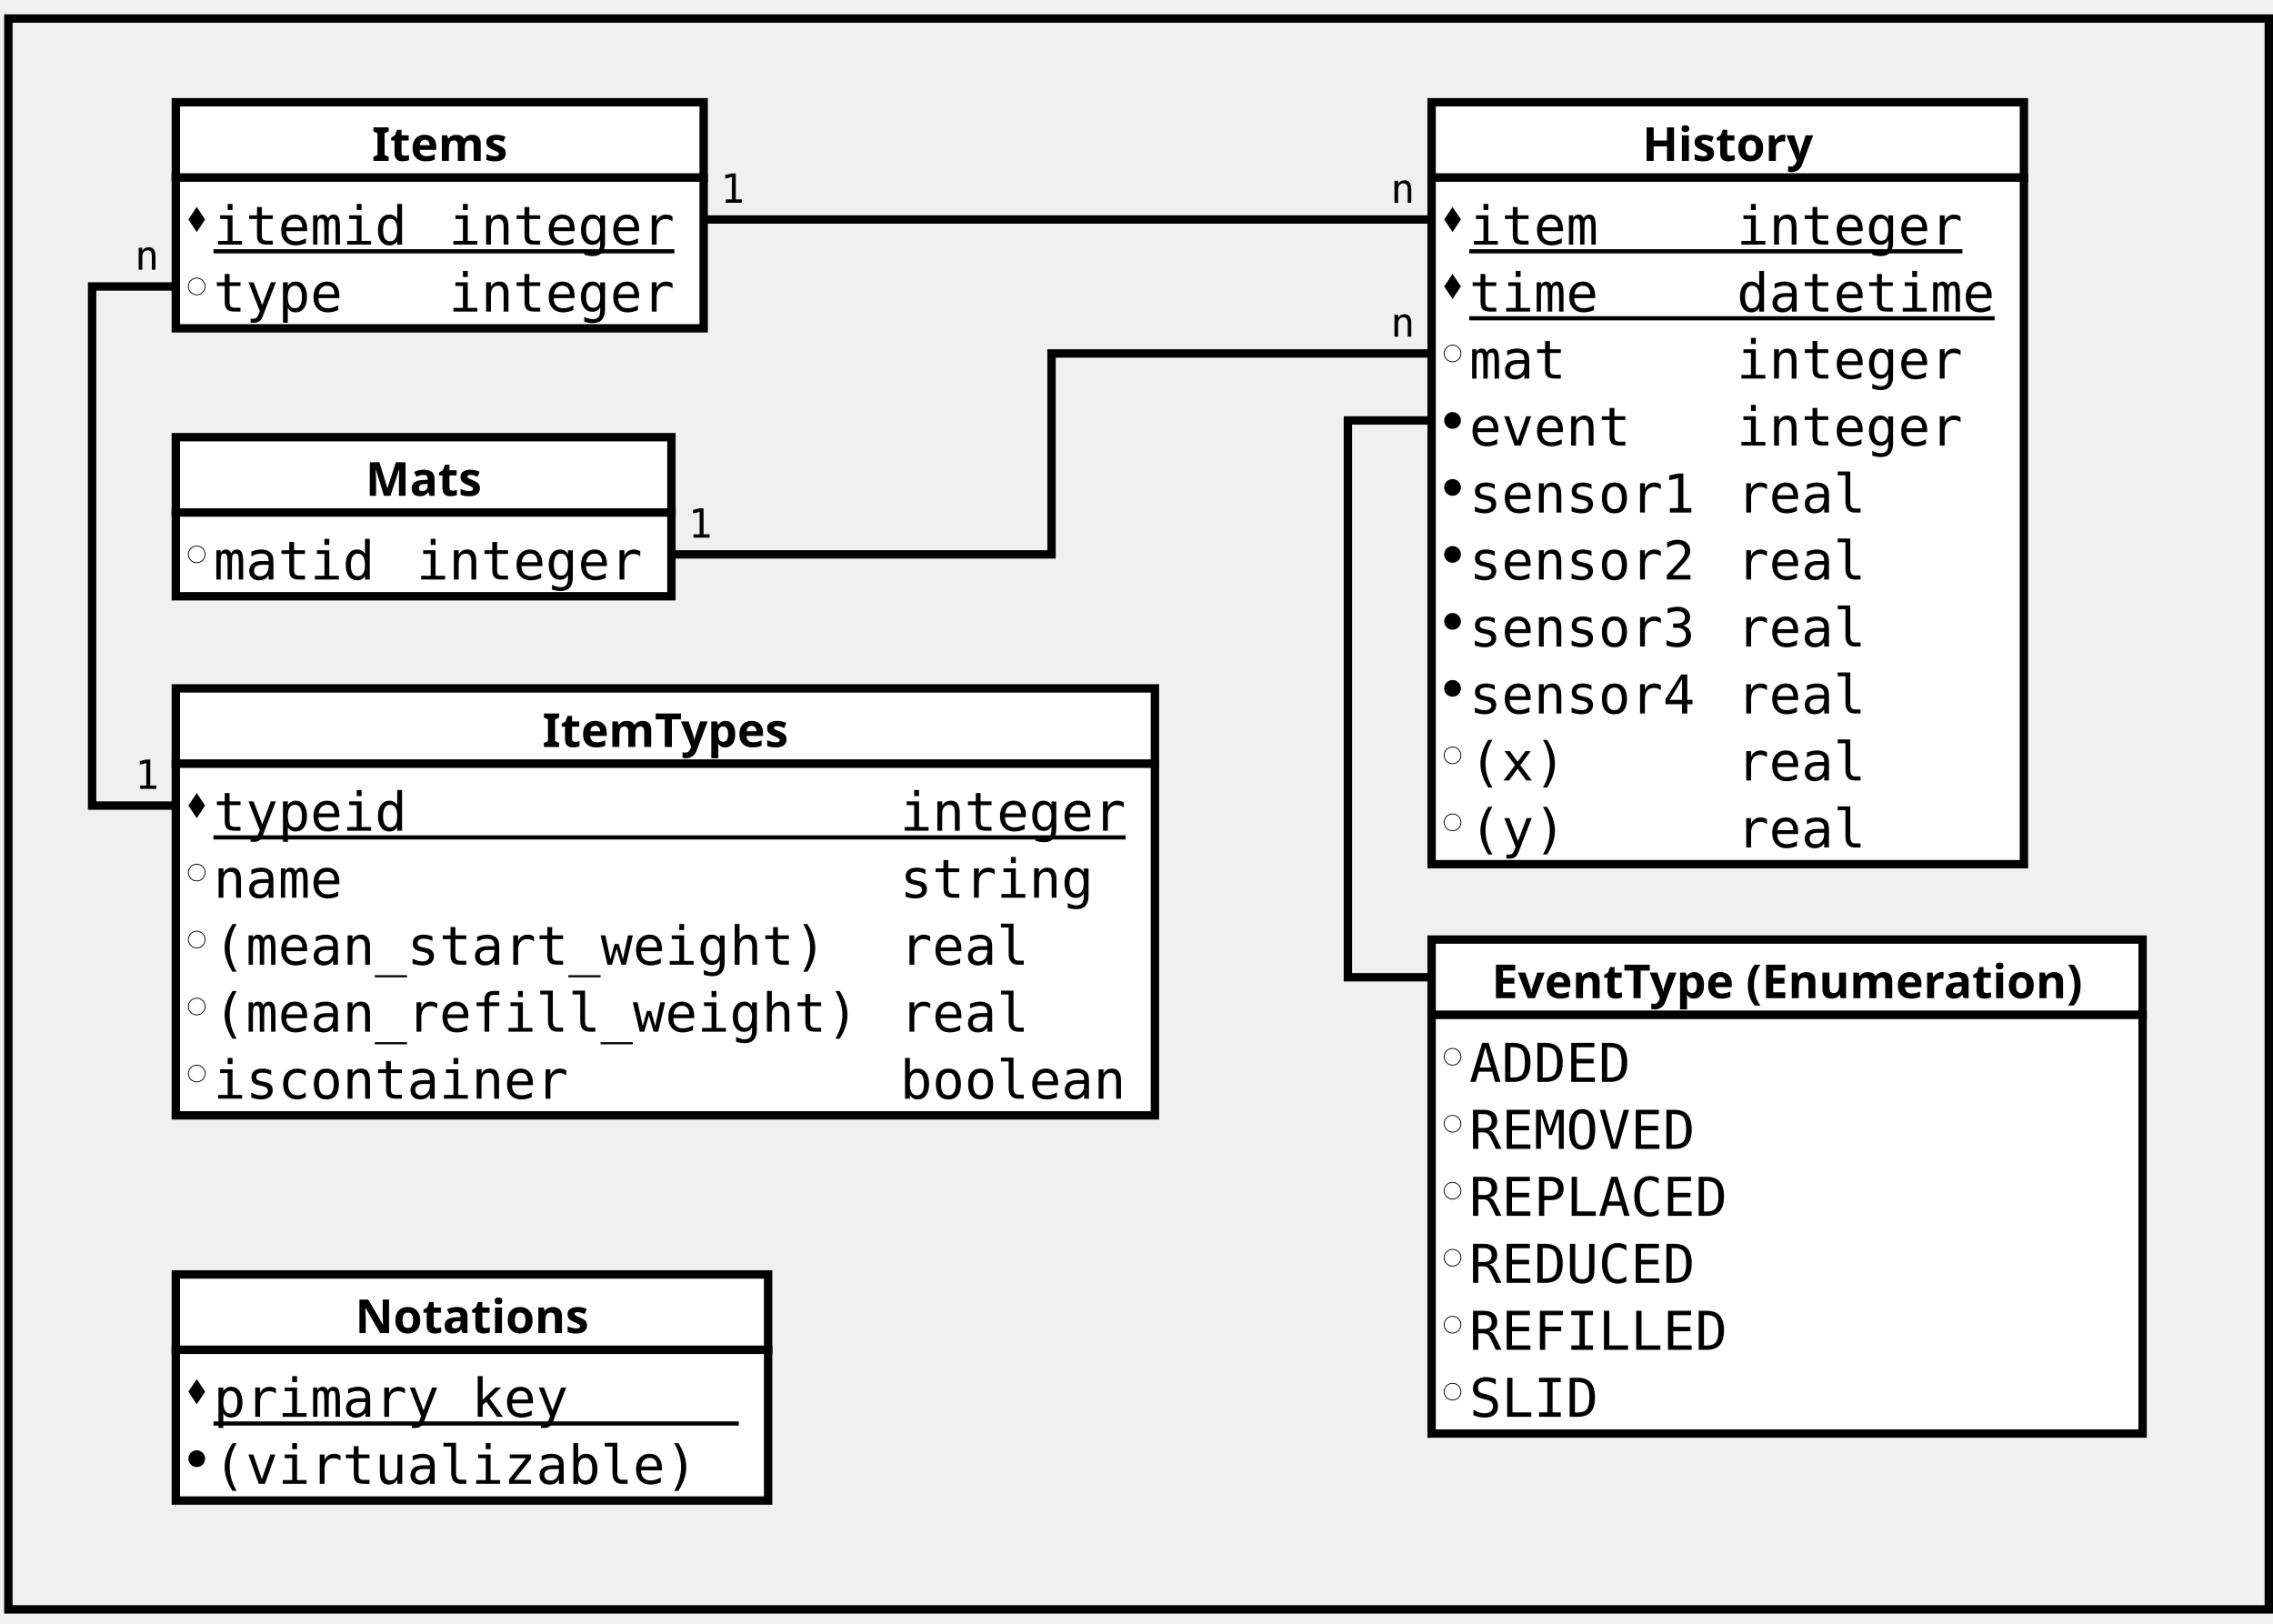
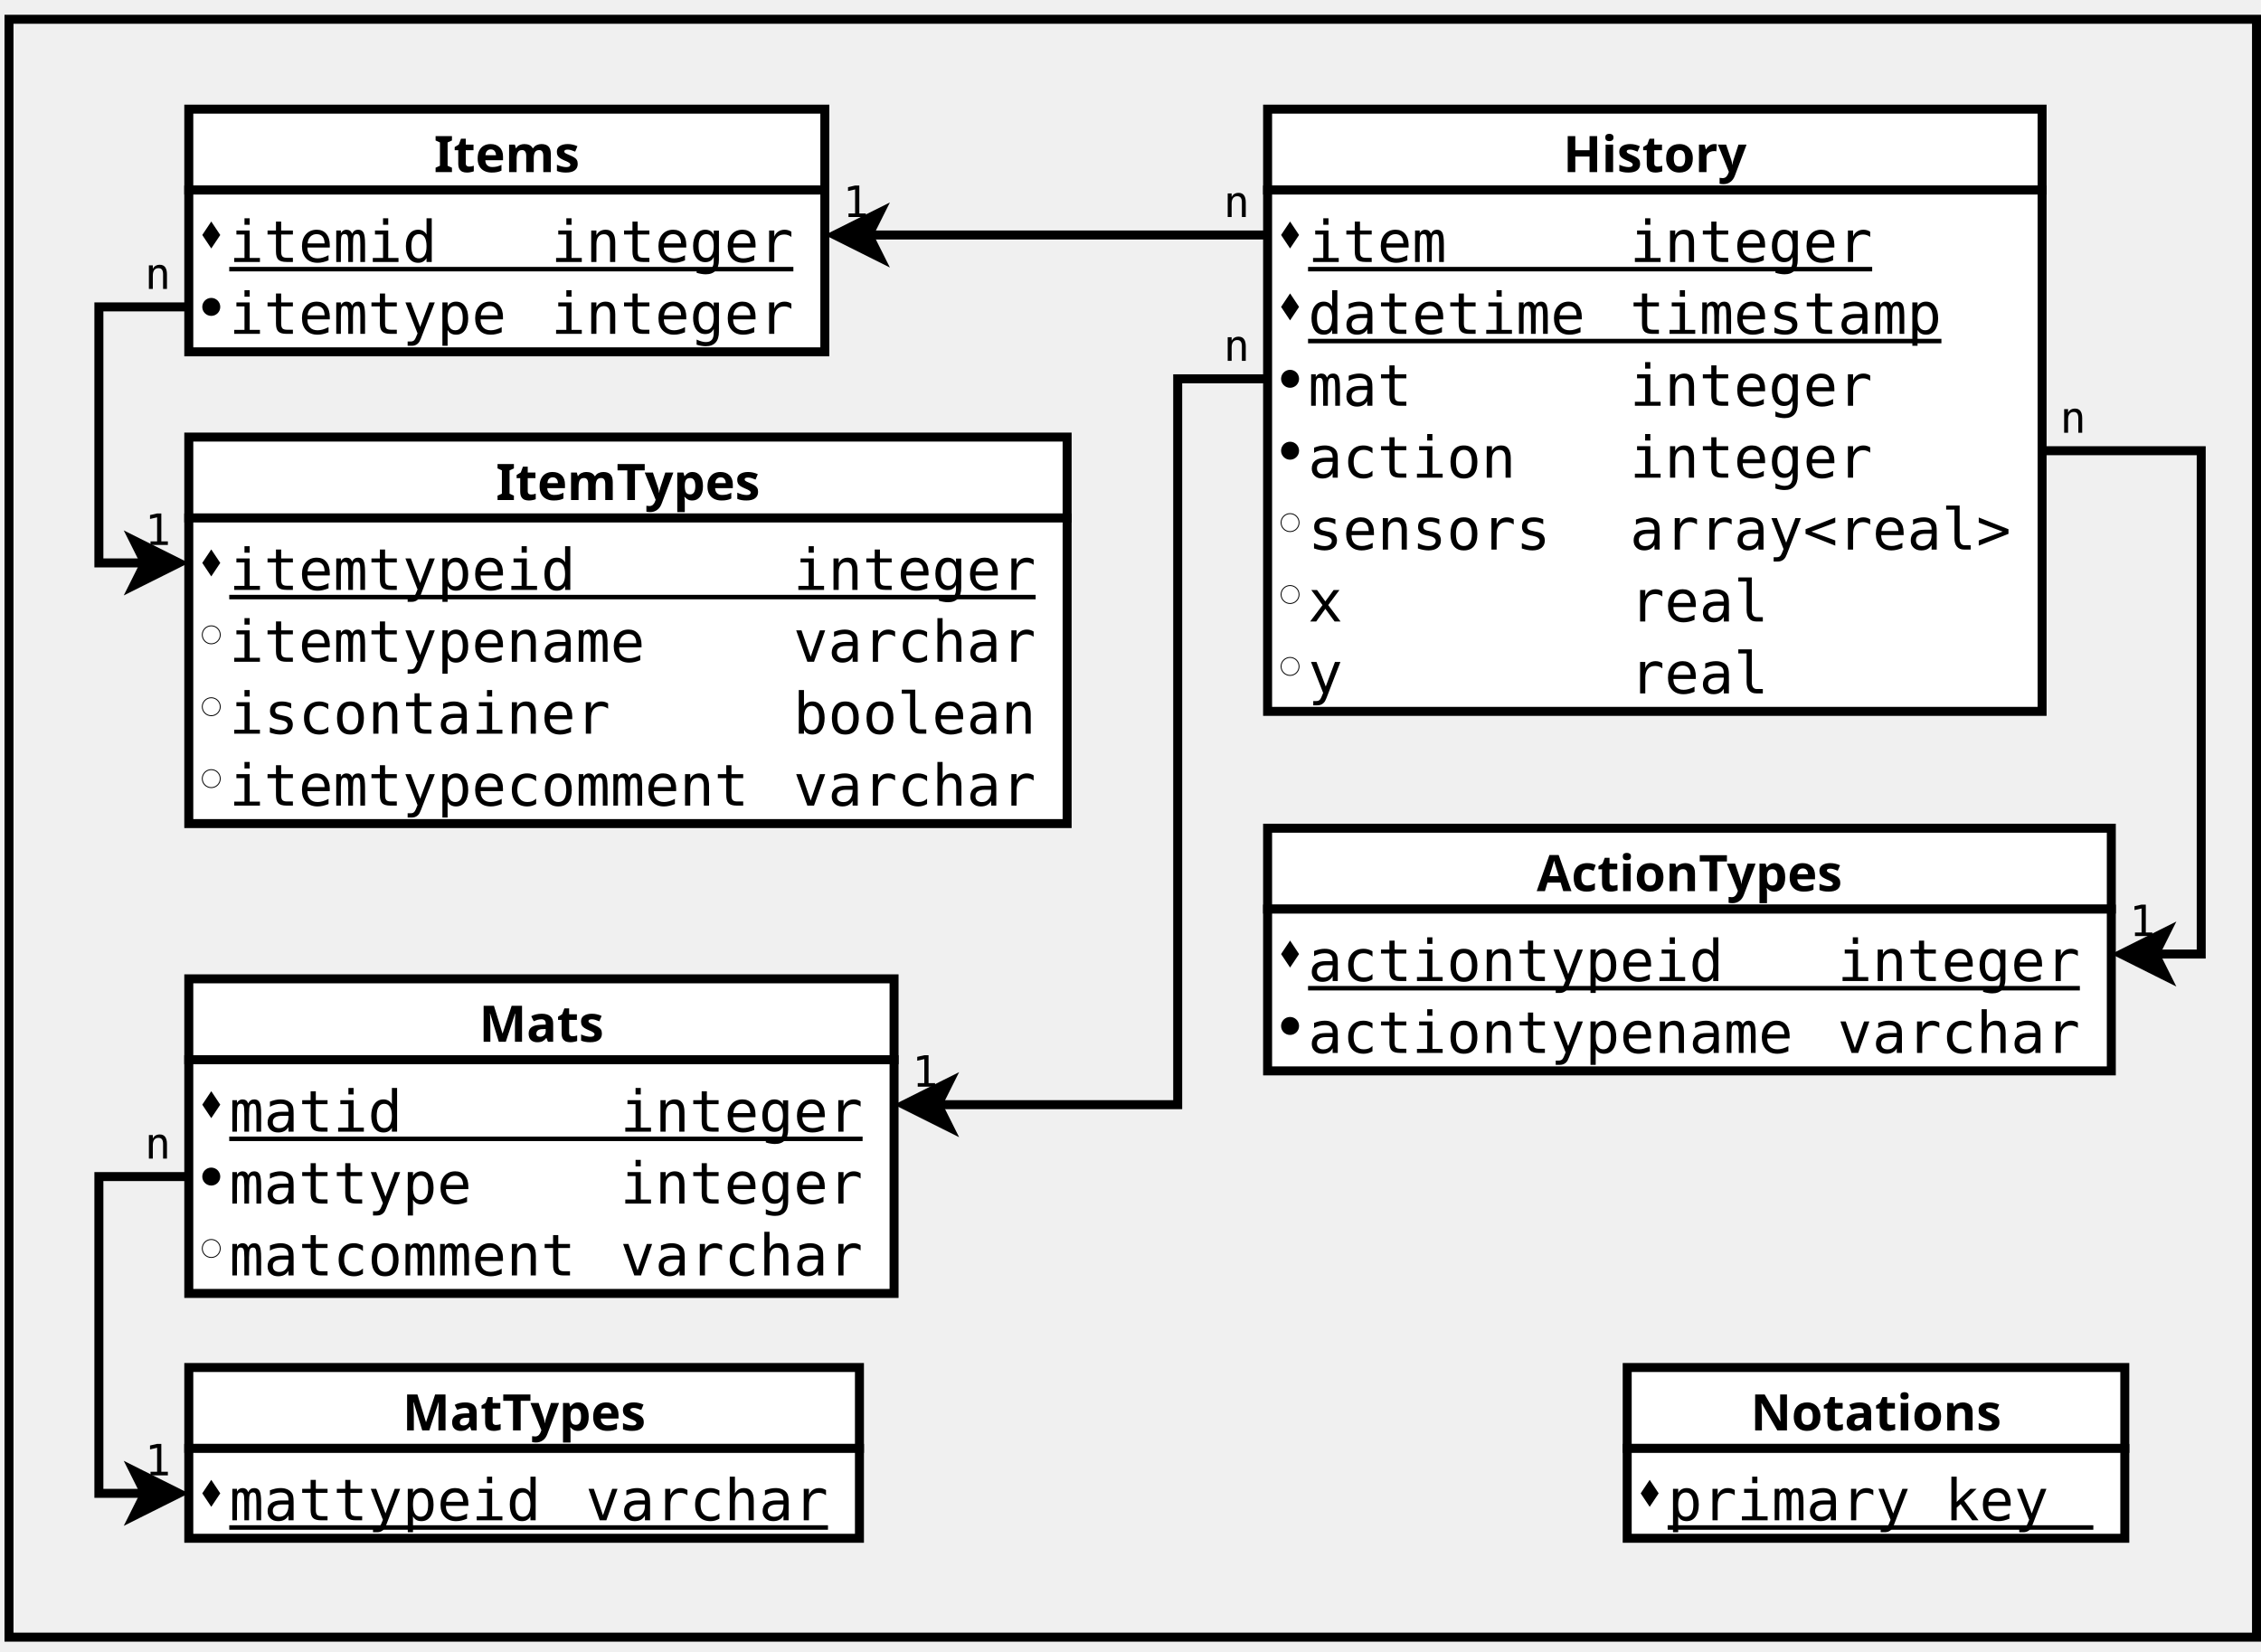
- <svg xmlns="http://www.w3.org/2000/svg" width="28cm" height="20cm" viewBox="-2 18 543 383">
-   <rect style="fill: none; fill-opacity:0; stroke-width: 2; stroke: #000000" x="0" y="20" width="540" height="380" />
+ <svg xmlns="http://www.w3.org/2000/svg" width="26cm" height="19cm" viewBox="-2 -2 503 363">
  <g>
-     <rect style="fill: #ffffff" x="340" y="40" width="141.5" height="18" />
-     <rect style="fill: none; fill-opacity:0; stroke-width: 2; stroke: #000000" x="340" y="40" width="141.5" height="18" />
-     <text font-size="11.2" style="fill: #000000;text-anchor:middle;font-family:sans-serif;font-style:normal;font-weight:700" x="410.75" y="54">History</text>
-     <rect style="fill: #ffffff" x="340" y="58" width="141.5" height="164" />
-     <rect style="fill: none; fill-opacity:0; stroke-width: 2; stroke: #000000" x="340" y="58" width="141.5" height="164" />
-     <polygon style="fill: #000000" points="343,68 345,71 347,68 345,65 " />
-     <text font-size="12.8" style="fill: #000000;text-anchor:start;font-family:monospace;font-style:normal;font-weight:normal" x="349" y="74">item</text>
-     <text font-size="12.8" style="fill: #000000;text-anchor:start;font-family:monospace;font-style:normal;font-weight:normal" x="412.9" y="74">integer</text>
-     <line style="fill: none; fill-opacity:0; stroke-width: 1; stroke: #000000" x1="349" y1="75.6" x2="466.8" y2="75.6" />
-     <polygon style="fill: #000000" points="343,84 345,87 347,84 345,81 " />
-     <text font-size="12.8" style="fill: #000000;text-anchor:start;font-family:monospace;font-style:normal;font-weight:normal" x="349" y="90">time</text>
-     <text font-size="12.8" style="fill: #000000;text-anchor:start;font-family:monospace;font-style:normal;font-weight:normal" x="412.9" y="90">datetime</text>
-     <line style="fill: none; fill-opacity:0; stroke-width: 1; stroke: #000000" x1="349" y1="91.6" x2="474.5" y2="91.6" />
-     <ellipse style="fill: none; fill-opacity:0; stroke-width: 0.2; stroke: #000000" cx="345" cy="100" rx="2" ry="2" />
-     <text font-size="12.8" style="fill: #000000;text-anchor:start;font-family:monospace;font-style:normal;font-weight:normal" x="349" y="106">mat</text>
-     <text font-size="12.8" style="fill: #000000;text-anchor:start;font-family:monospace;font-style:normal;font-weight:normal" x="412.9" y="106">integer</text>
-     <ellipse style="fill: #000000" cx="345" cy="116" rx="2" ry="2" />
-     <text font-size="12.8" style="fill: #000000;text-anchor:start;font-family:monospace;font-style:normal;font-weight:normal" x="349" y="122">event</text>
-     <text font-size="12.8" style="fill: #000000;text-anchor:start;font-family:monospace;font-style:normal;font-weight:normal" x="412.9" y="122">integer</text>
-     <ellipse style="fill: #000000" cx="345" cy="132" rx="2" ry="2" />
-     <text font-size="12.8" style="fill: #000000;text-anchor:start;font-family:monospace;font-style:normal;font-weight:normal" x="349" y="138">sensor1</text>
-     <text font-size="12.8" style="fill: #000000;text-anchor:start;font-family:monospace;font-style:normal;font-weight:normal" x="412.9" y="138">real</text>
-     <ellipse style="fill: #000000" cx="345" cy="148" rx="2" ry="2" />
-     <text font-size="12.8" style="fill: #000000;text-anchor:start;font-family:monospace;font-style:normal;font-weight:normal" x="349" y="154">sensor2</text>
-     <text font-size="12.8" style="fill: #000000;text-anchor:start;font-family:monospace;font-style:normal;font-weight:normal" x="412.9" y="154">real</text>
-     <ellipse style="fill: #000000" cx="345" cy="164" rx="2" ry="2" />
-     <text font-size="12.8" style="fill: #000000;text-anchor:start;font-family:monospace;font-style:normal;font-weight:normal" x="349" y="170">sensor3</text>
-     <text font-size="12.8" style="fill: #000000;text-anchor:start;font-family:monospace;font-style:normal;font-weight:normal" x="412.9" y="170">real</text>
-     <ellipse style="fill: #000000" cx="345" cy="180" rx="2" ry="2" />
-     <text font-size="12.8" style="fill: #000000;text-anchor:start;font-family:monospace;font-style:normal;font-weight:normal" x="349" y="186">sensor4</text>
-     <text font-size="12.8" style="fill: #000000;text-anchor:start;font-family:monospace;font-style:normal;font-weight:normal" x="412.9" y="186">real</text>
-     <ellipse style="fill: none; fill-opacity:0; stroke-width: 0.2; stroke: #000000" cx="345" cy="196" rx="2" ry="2" />
-     <text font-size="12.8" style="fill: #000000;text-anchor:start;font-family:monospace;font-style:normal;font-weight:normal" x="349" y="202">(x)</text>
-     <text font-size="12.8" style="fill: #000000;text-anchor:start;font-family:monospace;font-style:normal;font-weight:normal" x="412.9" y="202">real</text>
-     <ellipse style="fill: none; fill-opacity:0; stroke-width: 0.2; stroke: #000000" cx="345" cy="212" rx="2" ry="2" />
-     <text font-size="12.8" style="fill: #000000;text-anchor:start;font-family:monospace;font-style:normal;font-weight:normal" x="349" y="218">(y)</text>
-     <text font-size="12.8" style="fill: #000000;text-anchor:start;font-family:monospace;font-style:normal;font-weight:normal" x="412.9" y="218">real</text>
+     <rect style="fill: none; fill-opacity:0; stroke-width: 2; stroke: #000000" x="0" y="0" width="500" height="360" />
+     <text font-size="12.8" style="fill: #000000;text-anchor:middle;font-family:sans-serif;font-style:normal;font-weight:normal" x="250" y="183.9">
+       <tspan x="250" y="183.9" />
+     </text>
  </g>
  <g>
-     <rect style="fill: #ffffff" x="40" y="40" width="126.1" height="18" />
-     <rect style="fill: none; fill-opacity:0; stroke-width: 2; stroke: #000000" x="40" y="40" width="126.1" height="18" />
-     <text font-size="11.2" style="fill: #000000;text-anchor:middle;font-family:sans-serif;font-style:normal;font-weight:700" x="103.05" y="54">Items</text>
-     <rect style="fill: #ffffff" x="40" y="58" width="126.1" height="36" />
-     <rect style="fill: none; fill-opacity:0; stroke-width: 2; stroke: #000000" x="40" y="58" width="126.1" height="36" />
-     <polygon style="fill: #000000" points="43,68 45,71 47,68 45,65 " />
-     <text font-size="12.8" style="fill: #000000;text-anchor:start;font-family:monospace;font-style:normal;font-weight:normal" x="49" y="74">itemid</text>
-     <text font-size="12.8" style="fill: #000000;text-anchor:start;font-family:monospace;font-style:normal;font-weight:normal" x="105.2" y="74">integer</text>
-     <line style="fill: none; fill-opacity:0; stroke-width: 1; stroke: #000000" x1="49" y1="75.6" x2="159.1" y2="75.6" />
-     <ellipse style="fill: none; fill-opacity:0; stroke-width: 0.2; stroke: #000000" cx="45" cy="84" rx="2" ry="2" />
-     <text font-size="12.8" style="fill: #000000;text-anchor:start;font-family:monospace;font-style:normal;font-weight:normal" x="49" y="90">type</text>
-     <text font-size="12.8" style="fill: #000000;text-anchor:start;font-family:monospace;font-style:normal;font-weight:normal" x="105.2" y="90">integer</text>
+     <rect style="fill: #ffffff" x="280" y="20" width="172.3" height="18" />
+     <rect style="fill: none; fill-opacity:0; stroke-width: 2; stroke: #000000" x="280" y="20" width="172.3" height="18" />
+     <text font-size="11.2" style="fill: #000000;text-anchor:middle;font-family:sans-serif;font-style:normal;font-weight:700" x="366.15" y="34">History</text>
+     <rect style="fill: #ffffff" x="280" y="38" width="172.3" height="116" />
+     <rect style="fill: none; fill-opacity:0; stroke-width: 2; stroke: #000000" x="280" y="38" width="172.3" height="116" />
+     <polygon style="fill: #000000" points="283,48 285,51 287,48 285,45 " />
+     <text font-size="12.8" style="fill: #000000;text-anchor:start;font-family:monospace;font-style:normal;font-weight:normal" x="289" y="54">item</text>
+     <text font-size="12.8" style="fill: #000000;text-anchor:start;font-family:monospace;font-style:normal;font-weight:normal" x="360.6" y="54">integer</text>
+     <line style="fill: none; fill-opacity:0; stroke-width: 1; stroke: #000000" x1="289" y1="55.6" x2="414.5" y2="55.6" />
+     <polygon style="fill: #000000" points="283,64 285,67 287,64 285,61 " />
+     <text font-size="12.8" style="fill: #000000;text-anchor:start;font-family:monospace;font-style:normal;font-weight:normal" x="289" y="70">datetime</text>
+     <text font-size="12.8" style="fill: #000000;text-anchor:start;font-family:monospace;font-style:normal;font-weight:normal" x="360.6" y="70">timestamp</text>
+     <line style="fill: none; fill-opacity:0; stroke-width: 1; stroke: #000000" x1="289" y1="71.6" x2="429.9" y2="71.6" />
+     <ellipse style="fill: #000000" cx="285" cy="80" rx="2" ry="2" />
+     <text font-size="12.8" style="fill: #000000;text-anchor:start;font-family:monospace;font-style:normal;font-weight:normal" x="289" y="86">mat</text>
+     <text font-size="12.8" style="fill: #000000;text-anchor:start;font-family:monospace;font-style:normal;font-weight:normal" x="360.6" y="86">integer</text>
+     <ellipse style="fill: #000000" cx="285" cy="96" rx="2" ry="2" />
+     <text font-size="12.8" style="fill: #000000;text-anchor:start;font-family:monospace;font-style:normal;font-weight:normal" x="289" y="102">action</text>
+     <text font-size="12.8" style="fill: #000000;text-anchor:start;font-family:monospace;font-style:normal;font-weight:normal" x="360.6" y="102">integer</text>
+     <ellipse style="fill: none; fill-opacity:0; stroke-width: 0.2; stroke: #000000" cx="285" cy="112" rx="2" ry="2" />
+     <text font-size="12.8" style="fill: #000000;text-anchor:start;font-family:monospace;font-style:normal;font-weight:normal" x="289" y="118">sensors</text>
+     <text font-size="12.8" style="fill: #000000;text-anchor:start;font-family:monospace;font-style:normal;font-weight:normal" x="360.6" y="118">array&lt;real&gt;</text>
+     <ellipse style="fill: none; fill-opacity:0; stroke-width: 0.2; stroke: #000000" cx="285" cy="128" rx="2" ry="2" />
+     <text font-size="12.8" style="fill: #000000;text-anchor:start;font-family:monospace;font-style:normal;font-weight:normal" x="289" y="134">x</text>
+     <text font-size="12.8" style="fill: #000000;text-anchor:start;font-family:monospace;font-style:normal;font-weight:normal" x="360.6" y="134">real</text>
+     <ellipse style="fill: none; fill-opacity:0; stroke-width: 0.2; stroke: #000000" cx="285" cy="144" rx="2" ry="2" />
+     <text font-size="12.8" style="fill: #000000;text-anchor:start;font-family:monospace;font-style:normal;font-weight:normal" x="289" y="150">y</text>
+     <text font-size="12.8" style="fill: #000000;text-anchor:start;font-family:monospace;font-style:normal;font-weight:normal" x="360.6" y="150">real</text>
  </g>
  <g>
-     <rect style="fill: #ffffff" x="40" y="320" width="141.5" height="18" />
-     <rect style="fill: none; fill-opacity:0; stroke-width: 2; stroke: #000000" x="40" y="320" width="141.5" height="18" />
-     <text font-size="11.2" style="fill: #000000;text-anchor:middle;font-family:sans-serif;font-style:normal;font-weight:700" x="110.75" y="334">Notations</text>
-     <rect style="fill: #ffffff" x="40" y="338" width="141.5" height="36" />
-     <rect style="fill: none; fill-opacity:0; stroke-width: 2; stroke: #000000" x="40" y="338" width="141.5" height="36" />
-     <polygon style="fill: #000000" points="43,348 45,351 47,348 45,345 " />
-     <text font-size="12.8" style="fill: #000000;text-anchor:start;font-family:monospace;font-style:normal;font-weight:normal" x="49" y="354">primary key</text>
-     <line style="fill: none; fill-opacity:0; stroke-width: 1; stroke: #000000" x1="49" y1="355.6" x2="174.5" y2="355.6" />
-     <ellipse style="fill: #000000" cx="45" cy="364" rx="2" ry="2" />
-     <text font-size="12.8" style="fill: #000000;text-anchor:start;font-family:monospace;font-style:normal;font-weight:normal" x="49" y="370">(virtualizable)</text>
+     <rect style="fill: #ffffff" x="40" y="20" width="141.5" height="18" />
+     <rect style="fill: none; fill-opacity:0; stroke-width: 2; stroke: #000000" x="40" y="20" width="141.5" height="18" />
+     <text font-size="11.2" style="fill: #000000;text-anchor:middle;font-family:sans-serif;font-style:normal;font-weight:700" x="110.75" y="34">Items</text>
+     <rect style="fill: #ffffff" x="40" y="38" width="141.5" height="36" />
+     <rect style="fill: none; fill-opacity:0; stroke-width: 2; stroke: #000000" x="40" y="38" width="141.5" height="36" />
+     <polygon style="fill: #000000" points="43,48 45,51 47,48 45,45 " />
+     <text font-size="12.8" style="fill: #000000;text-anchor:start;font-family:monospace;font-style:normal;font-weight:normal" x="49" y="54">itemid</text>
+     <text font-size="12.8" style="fill: #000000;text-anchor:start;font-family:monospace;font-style:normal;font-weight:normal" x="120.6" y="54">integer</text>
+     <line style="fill: none; fill-opacity:0; stroke-width: 1; stroke: #000000" x1="49" y1="55.6" x2="174.5" y2="55.6" />
+     <ellipse style="fill: #000000" cx="45" cy="64" rx="2" ry="2" />
+     <text font-size="12.8" style="fill: #000000;text-anchor:start;font-family:monospace;font-style:normal;font-weight:normal" x="49" y="70">itemtype</text>
+     <text font-size="12.8" style="fill: #000000;text-anchor:start;font-family:monospace;font-style:normal;font-weight:normal" x="120.6" y="70">integer</text>
  </g>
  <g>
-     <rect style="fill: #ffffff" x="40" y="180" width="233.9" height="18" />
-     <rect style="fill: none; fill-opacity:0; stroke-width: 2; stroke: #000000" x="40" y="180" width="233.9" height="18" />
-     <text font-size="11.2" style="fill: #000000;text-anchor:middle;font-family:sans-serif;font-style:normal;font-weight:700" x="156.95" y="194">ItemTypes</text>
-     <rect style="fill: #ffffff" x="40" y="198" width="233.9" height="84" />
-     <rect style="fill: none; fill-opacity:0; stroke-width: 2; stroke: #000000" x="40" y="198" width="233.9" height="84" />
-     <polygon style="fill: #000000" points="43,208 45,211 47,208 45,205 " />
-     <text font-size="12.8" style="fill: #000000;text-anchor:start;font-family:monospace;font-style:normal;font-weight:normal" x="49" y="214">typeid</text>
-     <text font-size="12.8" style="fill: #000000;text-anchor:start;font-family:monospace;font-style:normal;font-weight:normal" x="213" y="214">integer</text>
-     <line style="fill: none; fill-opacity:0; stroke-width: 1; stroke: #000000" x1="49" y1="215.6" x2="266.9" y2="215.6" />
-     <ellipse style="fill: none; fill-opacity:0; stroke-width: 0.2; stroke: #000000" cx="45" cy="224" rx="2" ry="2" />
-     <text font-size="12.8" style="fill: #000000;text-anchor:start;font-family:monospace;font-style:normal;font-weight:normal" x="49" y="230">name</text>
-     <text font-size="12.8" style="fill: #000000;text-anchor:start;font-family:monospace;font-style:normal;font-weight:normal" x="213" y="230">string</text>
-     <ellipse style="fill: none; fill-opacity:0; stroke-width: 0.2; stroke: #000000" cx="45" cy="240" rx="2" ry="2" />
-     <text font-size="12.8" style="fill: #000000;text-anchor:start;font-family:monospace;font-style:normal;font-weight:normal" x="49" y="246">(mean_start_weight)</text>
-     <text font-size="12.8" style="fill: #000000;text-anchor:start;font-family:monospace;font-style:normal;font-weight:normal" x="213" y="246">real</text>
-     <ellipse style="fill: none; fill-opacity:0; stroke-width: 0.2; stroke: #000000" cx="45" cy="256" rx="2" ry="2" />
-     <text font-size="12.8" style="fill: #000000;text-anchor:start;font-family:monospace;font-style:normal;font-weight:normal" x="49" y="262">(mean_refill_weight)</text>
-     <text font-size="12.8" style="fill: #000000;text-anchor:start;font-family:monospace;font-style:normal;font-weight:normal" x="213" y="262">real</text>
-     <ellipse style="fill: none; fill-opacity:0; stroke-width: 0.2; stroke: #000000" cx="45" cy="272" rx="2" ry="2" />
-     <text font-size="12.8" style="fill: #000000;text-anchor:start;font-family:monospace;font-style:normal;font-weight:normal" x="49" y="278">iscontainer</text>
-     <text font-size="12.8" style="fill: #000000;text-anchor:start;font-family:monospace;font-style:normal;font-weight:normal" x="213" y="278">boolean</text>
+     <rect style="fill: #ffffff" x="40" y="92.968" width="195.4" height="18" />
+     <rect style="fill: none; fill-opacity:0; stroke-width: 2; stroke: #000000" x="40" y="92.968" width="195.4" height="18" />
+     <text font-size="11.2" style="fill: #000000;text-anchor:middle;font-family:sans-serif;font-style:normal;font-weight:700" x="137.7" y="106.968">ItemTypes</text>
+     <rect style="fill: #ffffff" x="40" y="110.968" width="195.4" height="68" />
+     <rect style="fill: none; fill-opacity:0; stroke-width: 2; stroke: #000000" x="40" y="110.968" width="195.4" height="68" />
+     <polygon style="fill: #000000" points="43,120.968 45,123.968 47,120.968 45,117.968 " />
+     <text font-size="12.8" style="fill: #000000;text-anchor:start;font-family:monospace;font-style:normal;font-weight:normal" x="49" y="126.968">itemtypeid</text>
+     <text font-size="12.8" style="fill: #000000;text-anchor:start;font-family:monospace;font-style:normal;font-weight:normal" x="174.5" y="126.968">integer</text>
+     <line style="fill: none; fill-opacity:0; stroke-width: 1; stroke: #000000" x1="49" y1="128.568" x2="228.4" y2="128.568" />
+     <ellipse style="fill: none; fill-opacity:0; stroke-width: 0.2; stroke: #000000" cx="45" cy="136.968" rx="2" ry="2" />
+     <text font-size="12.8" style="fill: #000000;text-anchor:start;font-family:monospace;font-style:normal;font-weight:normal" x="49" y="142.968">itemtypename</text>
+     <text font-size="12.8" style="fill: #000000;text-anchor:start;font-family:monospace;font-style:normal;font-weight:normal" x="174.5" y="142.968">varchar</text>
+     <ellipse style="fill: none; fill-opacity:0; stroke-width: 0.2; stroke: #000000" cx="45" cy="152.968" rx="2" ry="2" />
+     <text font-size="12.8" style="fill: #000000;text-anchor:start;font-family:monospace;font-style:normal;font-weight:normal" x="49" y="158.968">iscontainer</text>
+     <text font-size="12.8" style="fill: #000000;text-anchor:start;font-family:monospace;font-style:normal;font-weight:normal" x="174.5" y="158.968">boolean</text>
+     <ellipse style="fill: none; fill-opacity:0; stroke-width: 0.2; stroke: #000000" cx="45" cy="168.968" rx="2" ry="2" />
+     <text font-size="12.8" style="fill: #000000;text-anchor:start;font-family:monospace;font-style:normal;font-weight:normal" x="49" y="174.968">itemtypecomment</text>
+     <text font-size="12.8" style="fill: #000000;text-anchor:start;font-family:monospace;font-style:normal;font-weight:normal" x="174.5" y="174.968">varchar</text>
  </g>
  <g>
-     <polyline style="fill: none; fill-opacity:0; stroke-width: 2; stroke: #000000" points="166.1,68 166.1,68 340,68 340,68 " />
-     <text font-size="9.6" style="fill: #000000;text-anchor:start;font-family:monospace;font-style:normal;font-weight:normal" x="170.1" y="64">1</text>
-     <text font-size="9.6" style="fill: #000000;text-anchor:end;font-family:monospace;font-style:normal;font-weight:normal" x="336" y="64">n</text>
+     <polyline style="fill: none; fill-opacity:0; stroke-width: 2; stroke: #000000" points="40,64 20,64 20,120.968 30.264,120.968 " />
+     <polygon style="fill: #000000" points="37.764,120.968 27.764,125.968 30.264,120.968 27.764,115.968 " />
+     <polygon style="fill: none; fill-opacity:0; stroke-width: 2; stroke: #000000" points="37.764,120.968 27.764,125.968 30.264,120.968 27.764,115.968 " />
+     <text font-size="9.6" style="fill: #000000;text-anchor:end;font-family:monospace;font-style:normal;font-weight:normal" x="36" y="60">n</text>
+     <text font-size="9.6" style="fill: #000000;text-anchor:end;font-family:monospace;font-style:normal;font-weight:normal" x="36" y="116.968">1</text>
  </g>
  <g>
-     <polyline style="fill: none; fill-opacity:0; stroke-width: 2; stroke: #000000" points="40,84 20,84 20,208 40,208 " />
-     <text font-size="9.6" style="fill: #000000;text-anchor:end;font-family:monospace;font-style:normal;font-weight:normal" x="36" y="80">n</text>
-     <text font-size="9.6" style="fill: #000000;text-anchor:end;font-family:monospace;font-style:normal;font-weight:normal" x="36" y="204">1</text>
+     <rect style="fill: #ffffff" x="40" y="213.516" width="156.9" height="18" />
+     <rect style="fill: none; fill-opacity:0; stroke-width: 2; stroke: #000000" x="40" y="213.516" width="156.9" height="18" />
+     <text font-size="11.2" style="fill: #000000;text-anchor:middle;font-family:sans-serif;font-style:normal;font-weight:700" x="118.45" y="227.516">Mats</text>
+     <rect style="fill: #ffffff" x="40" y="231.516" width="156.9" height="52" />
+     <rect style="fill: none; fill-opacity:0; stroke-width: 2; stroke: #000000" x="40" y="231.516" width="156.9" height="52" />
+     <polygon style="fill: #000000" points="43,241.516 45,244.516 47,241.516 45,238.516 " />
+     <text font-size="12.8" style="fill: #000000;text-anchor:start;font-family:monospace;font-style:normal;font-weight:normal" x="49" y="247.516">matid</text>
+     <text font-size="12.8" style="fill: #000000;text-anchor:start;font-family:monospace;font-style:normal;font-weight:normal" x="136" y="247.516">integer</text>
+     <line style="fill: none; fill-opacity:0; stroke-width: 1; stroke: #000000" x1="49" y1="249.116" x2="189.9" y2="249.116" />
+     <ellipse style="fill: #000000" cx="45" cy="257.516" rx="2" ry="2" />
+     <text font-size="12.8" style="fill: #000000;text-anchor:start;font-family:monospace;font-style:normal;font-weight:normal" x="49" y="263.516">mattype</text>
+     <text font-size="12.8" style="fill: #000000;text-anchor:start;font-family:monospace;font-style:normal;font-weight:normal" x="136" y="263.516">integer</text>
+     <ellipse style="fill: none; fill-opacity:0; stroke-width: 0.2; stroke: #000000" cx="45" cy="273.516" rx="2" ry="2" />
+     <text font-size="12.8" style="fill: #000000;text-anchor:start;font-family:monospace;font-style:normal;font-weight:normal" x="49" y="279.516">matcomment</text>
+     <text font-size="12.8" style="fill: #000000;text-anchor:start;font-family:monospace;font-style:normal;font-weight:normal" x="136" y="279.516">varchar</text>
  </g>
  <g>
-     <rect style="fill: #ffffff" x="340" y="240" width="169.85" height="18" />
-     <rect style="fill: none; fill-opacity:0; stroke-width: 2; stroke: #000000" x="340" y="240" width="169.85" height="18" />
-     <text font-size="11.2" style="fill: #000000;text-anchor:middle;font-family:sans-serif;font-style:normal;font-weight:700" x="424.925" y="254">EventType (Enumeration)</text>
-     <rect style="fill: #ffffff" x="340" y="258" width="169.85" height="100" />
-     <rect style="fill: none; fill-opacity:0; stroke-width: 2; stroke: #000000" x="340" y="258" width="169.85" height="100" />
-     <ellipse style="fill: none; fill-opacity:0; stroke-width: 0.2; stroke: #000000" cx="345" cy="268" rx="2" ry="2" />
-     <text font-size="12.8" style="fill: #000000;text-anchor:start;font-family:monospace;font-style:normal;font-weight:normal" x="349" y="274">ADDED</text>
-     <ellipse style="fill: none; fill-opacity:0; stroke-width: 0.2; stroke: #000000" cx="345" cy="284" rx="2" ry="2" />
-     <text font-size="12.8" style="fill: #000000;text-anchor:start;font-family:monospace;font-style:normal;font-weight:normal" x="349" y="290">REMOVED</text>
-     <ellipse style="fill: none; fill-opacity:0; stroke-width: 0.2; stroke: #000000" cx="345" cy="300" rx="2" ry="2" />
-     <text font-size="12.8" style="fill: #000000;text-anchor:start;font-family:monospace;font-style:normal;font-weight:normal" x="349" y="306">REPLACED</text>
-     <ellipse style="fill: none; fill-opacity:0; stroke-width: 0.2; stroke: #000000" cx="345" cy="316" rx="2" ry="2" />
-     <text font-size="12.8" style="fill: #000000;text-anchor:start;font-family:monospace;font-style:normal;font-weight:normal" x="349" y="322">REDUCED</text>
-     <ellipse style="fill: none; fill-opacity:0; stroke-width: 0.2; stroke: #000000" cx="345" cy="332" rx="2" ry="2" />
-     <text font-size="12.8" style="fill: #000000;text-anchor:start;font-family:monospace;font-style:normal;font-weight:normal" x="349" y="338">REFILLED</text>
-     <ellipse style="fill: none; fill-opacity:0; stroke-width: 0.2; stroke: #000000" cx="345" cy="348" rx="2" ry="2" />
-     <text font-size="12.8" style="fill: #000000;text-anchor:start;font-family:monospace;font-style:normal;font-weight:normal" x="349" y="354">SLID</text>
-   </g>
-   <polyline style="fill: none; fill-opacity:0; stroke-width: 2; stroke: #000000" points="340,116 320,116 320,249 340,249 " />
-   <g>
-     <rect style="fill: #ffffff" x="40" y="120" width="118.4" height="18" />
-     <rect style="fill: none; fill-opacity:0; stroke-width: 2; stroke: #000000" x="40" y="120" width="118.4" height="18" />
-     <text font-size="11.2" style="fill: #000000;text-anchor:middle;font-family:sans-serif;font-style:normal;font-weight:700" x="99.2" y="134">Mats</text>
-     <rect style="fill: #ffffff" x="40" y="138" width="118.4" height="20" />
-     <rect style="fill: none; fill-opacity:0; stroke-width: 2; stroke: #000000" x="40" y="138" width="118.4" height="20" />
-     <ellipse style="fill: none; fill-opacity:0; stroke-width: 0.2; stroke: #000000" cx="45" cy="148" rx="2" ry="2" />
-     <text font-size="12.8" style="fill: #000000;text-anchor:start;font-family:monospace;font-style:normal;font-weight:normal" x="49" y="154">matid</text>
-     <text font-size="12.8" style="fill: #000000;text-anchor:start;font-family:monospace;font-style:normal;font-weight:normal" x="97.5" y="154">integer</text>
+     <polyline style="fill: none; fill-opacity:0; stroke-width: 2; stroke: #000000" points="280,80 260,80 260,241.516 206.636,241.516 " />
+     <polygon style="fill: #000000" points="199.136,241.516 209.136,236.516 206.636,241.516 209.136,246.516 " />
+     <polygon style="fill: none; fill-opacity:0; stroke-width: 2; stroke: #000000" points="199.136,241.516 209.136,236.516 206.636,241.516 209.136,246.516 " />
+     <text font-size="9.6" style="fill: #000000;text-anchor:end;font-family:monospace;font-style:normal;font-weight:normal" x="276" y="76">n</text>
+     <text font-size="9.6" style="fill: #000000;text-anchor:start;font-family:monospace;font-style:normal;font-weight:normal" x="200.9" y="237.516">1</text>
  </g>
  <g>
-     <polyline style="fill: none; fill-opacity:0; stroke-width: 2; stroke: #000000" points="158.4,148 249.2,148 249.2,100 340,100 " />
-     <text font-size="9.6" style="fill: #000000;text-anchor:start;font-family:monospace;font-style:normal;font-weight:normal" x="162.4" y="144">1</text>
-     <text font-size="9.6" style="fill: #000000;text-anchor:end;font-family:monospace;font-style:normal;font-weight:normal" x="336" y="96">n</text>
+     <rect style="fill: #ffffff" x="40" y="300" width="149.2" height="18" />
+     <rect style="fill: none; fill-opacity:0; stroke-width: 2; stroke: #000000" x="40" y="300" width="149.2" height="18" />
+     <text font-size="11.2" style="fill: #000000;text-anchor:middle;font-family:sans-serif;font-style:normal;font-weight:700" x="114.6" y="314">MatTypes</text>
+     <rect style="fill: #ffffff" x="40" y="318" width="149.2" height="20" />
+     <rect style="fill: none; fill-opacity:0; stroke-width: 2; stroke: #000000" x="40" y="318" width="149.2" height="20" />
+     <polygon style="fill: #000000" points="43,328 45,331 47,328 45,325 " />
+     <text font-size="12.8" style="fill: #000000;text-anchor:start;font-family:monospace;font-style:normal;font-weight:normal" x="49" y="334">mattypeid</text>
+     <text font-size="12.8" style="fill: #000000;text-anchor:start;font-family:monospace;font-style:normal;font-weight:normal" x="128.3" y="334">varchar</text>
+     <line style="fill: none; fill-opacity:0; stroke-width: 1; stroke: #000000" x1="49" y1="335.6" x2="182.2" y2="335.6" />
+   </g>
+   <g>
+     <polyline style="fill: none; fill-opacity:0; stroke-width: 2; stroke: #000000" points="40,257.516 20,257.516 20,328 30.264,328 " />
+     <polygon style="fill: #000000" points="37.764,328 27.764,333 30.264,328 27.764,323 " />
+     <polygon style="fill: none; fill-opacity:0; stroke-width: 2; stroke: #000000" points="37.764,328 27.764,333 30.264,328 27.764,323 " />
+     <text font-size="9.6" style="fill: #000000;text-anchor:end;font-family:monospace;font-style:normal;font-weight:normal" x="36" y="253.516">n</text>
+     <text font-size="9.6" style="fill: #000000;text-anchor:end;font-family:monospace;font-style:normal;font-weight:normal" x="36" y="324">1</text>
+   </g>
+   <g>
+     <rect style="fill: #ffffff" x="280" y="180" width="187.7" height="18" />
+     <rect style="fill: none; fill-opacity:0; stroke-width: 2; stroke: #000000" x="280" y="180" width="187.7" height="18" />
+     <text font-size="11.2" style="fill: #000000;text-anchor:middle;font-family:sans-serif;font-style:normal;font-weight:700" x="373.85" y="194">ActionTypes</text>
+     <rect style="fill: #ffffff" x="280" y="198" width="187.7" height="36" />
+     <rect style="fill: none; fill-opacity:0; stroke-width: 2; stroke: #000000" x="280" y="198" width="187.7" height="36" />
+     <polygon style="fill: #000000" points="283,208 285,211 287,208 285,205 " />
+     <text font-size="12.8" style="fill: #000000;text-anchor:start;font-family:monospace;font-style:normal;font-weight:normal" x="289" y="214">actiontypeid</text>
+     <text font-size="12.8" style="fill: #000000;text-anchor:start;font-family:monospace;font-style:normal;font-weight:normal" x="406.8" y="214">integer</text>
+     <line style="fill: none; fill-opacity:0; stroke-width: 1; stroke: #000000" x1="289" y1="215.6" x2="460.7" y2="215.6" />
+     <ellipse style="fill: #000000" cx="285" cy="224" rx="2" ry="2" />
+     <text font-size="12.8" style="fill: #000000;text-anchor:start;font-family:monospace;font-style:normal;font-weight:normal" x="289" y="230">actiontypename</text>
+     <text font-size="12.8" style="fill: #000000;text-anchor:start;font-family:monospace;font-style:normal;font-weight:normal" x="406.8" y="230">varchar</text>
+   </g>
+   <g>
+     <polyline style="fill: none; fill-opacity:0; stroke-width: 2; stroke: #000000" points="452.3,96 487.7,96 487.7,208 477.436,208 " />
+     <polygon style="fill: #000000" points="469.936,208 479.936,203 477.436,208 479.936,213 " />
+     <polygon style="fill: none; fill-opacity:0; stroke-width: 2; stroke: #000000" points="469.936,208 479.936,203 477.436,208 479.936,213 " />
+     <text font-size="9.6" style="fill: #000000;text-anchor:start;font-family:monospace;font-style:normal;font-weight:normal" x="456.3" y="92">n</text>
+     <text font-size="9.6" style="fill: #000000;text-anchor:start;font-family:monospace;font-style:normal;font-weight:normal" x="471.7" y="204">1</text>
+   </g>
+   <g>
+     <polyline style="fill: none; fill-opacity:0; stroke-width: 2; stroke: #000000" points="280,48 280,48 191.236,48 " />
+     <polygon style="fill: #000000" points="183.736,48 193.736,43 191.236,48 193.736,53 " />
+     <polygon style="fill: none; fill-opacity:0; stroke-width: 2; stroke: #000000" points="183.736,48 193.736,43 191.236,48 193.736,53 " />
+     <text font-size="9.6" style="fill: #000000;text-anchor:end;font-family:monospace;font-style:normal;font-weight:normal" x="276" y="44">n</text>
+     <text font-size="9.6" style="fill: #000000;text-anchor:start;font-family:monospace;font-style:normal;font-weight:normal" x="185.5" y="44">1</text>
+   </g>
+   <g>
+     <rect style="fill: #ffffff" x="360" y="300" width="110.7" height="18" />
+     <rect style="fill: none; fill-opacity:0; stroke-width: 2; stroke: #000000" x="360" y="300" width="110.7" height="18" />
+     <text font-size="11.2" style="fill: #000000;text-anchor:middle;font-family:sans-serif;font-style:normal;font-weight:700" x="415.35" y="314">Notations</text>
+     <rect style="fill: #ffffff" x="360" y="318" width="110.7" height="20" />
+     <rect style="fill: none; fill-opacity:0; stroke-width: 2; stroke: #000000" x="360" y="318" width="110.7" height="20" />
+     <polygon style="fill: #000000" points="363,328 365,331 367,328 365,325 " />
+     <text font-size="12.8" style="fill: #000000;text-anchor:start;font-family:monospace;font-style:normal;font-weight:normal" x="369" y="334">primary key</text>
+     <line style="fill: none; fill-opacity:0; stroke-width: 1; stroke: #000000" x1="369" y1="335.6" x2="463.7" y2="335.6" />
  </g>
</svg>
